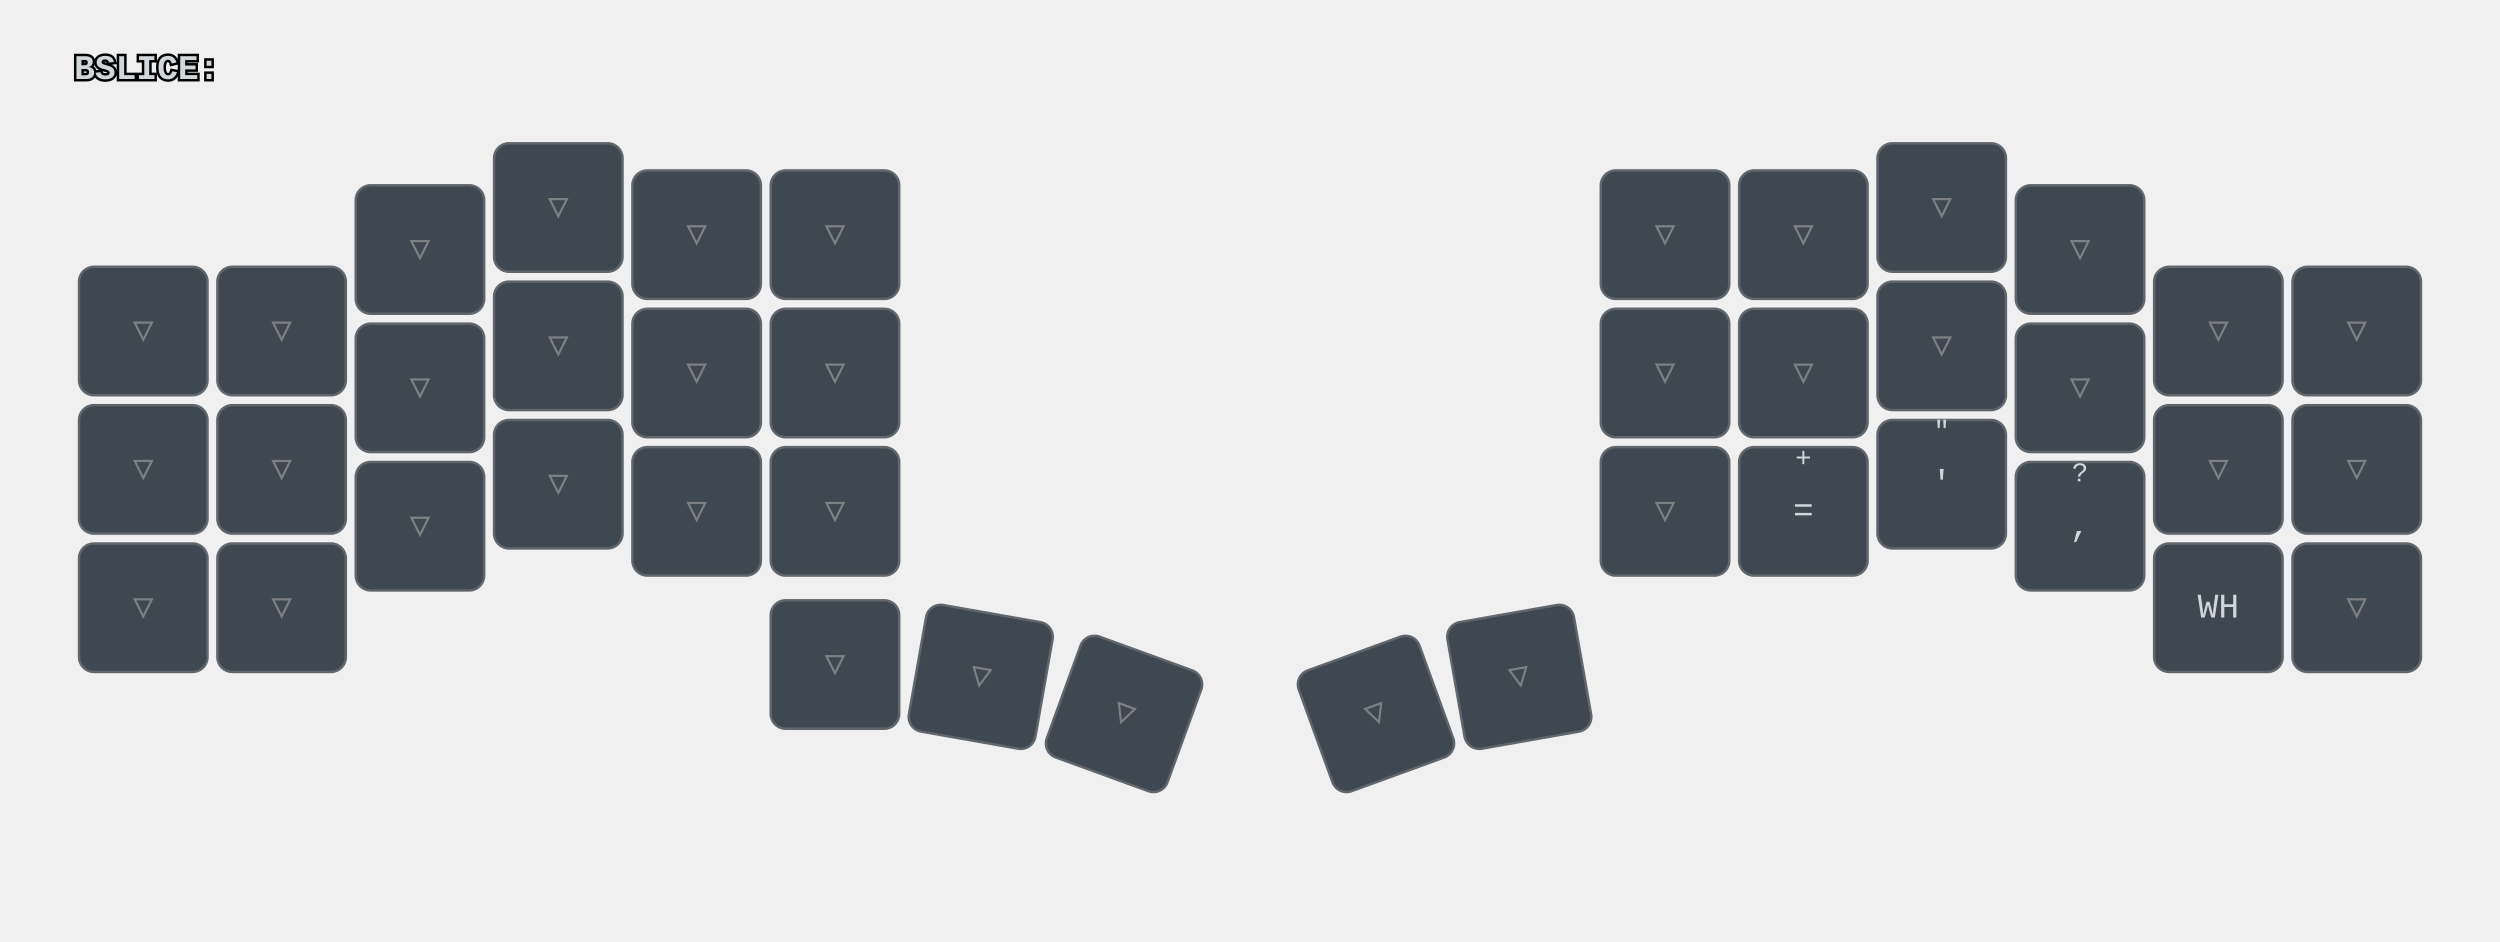
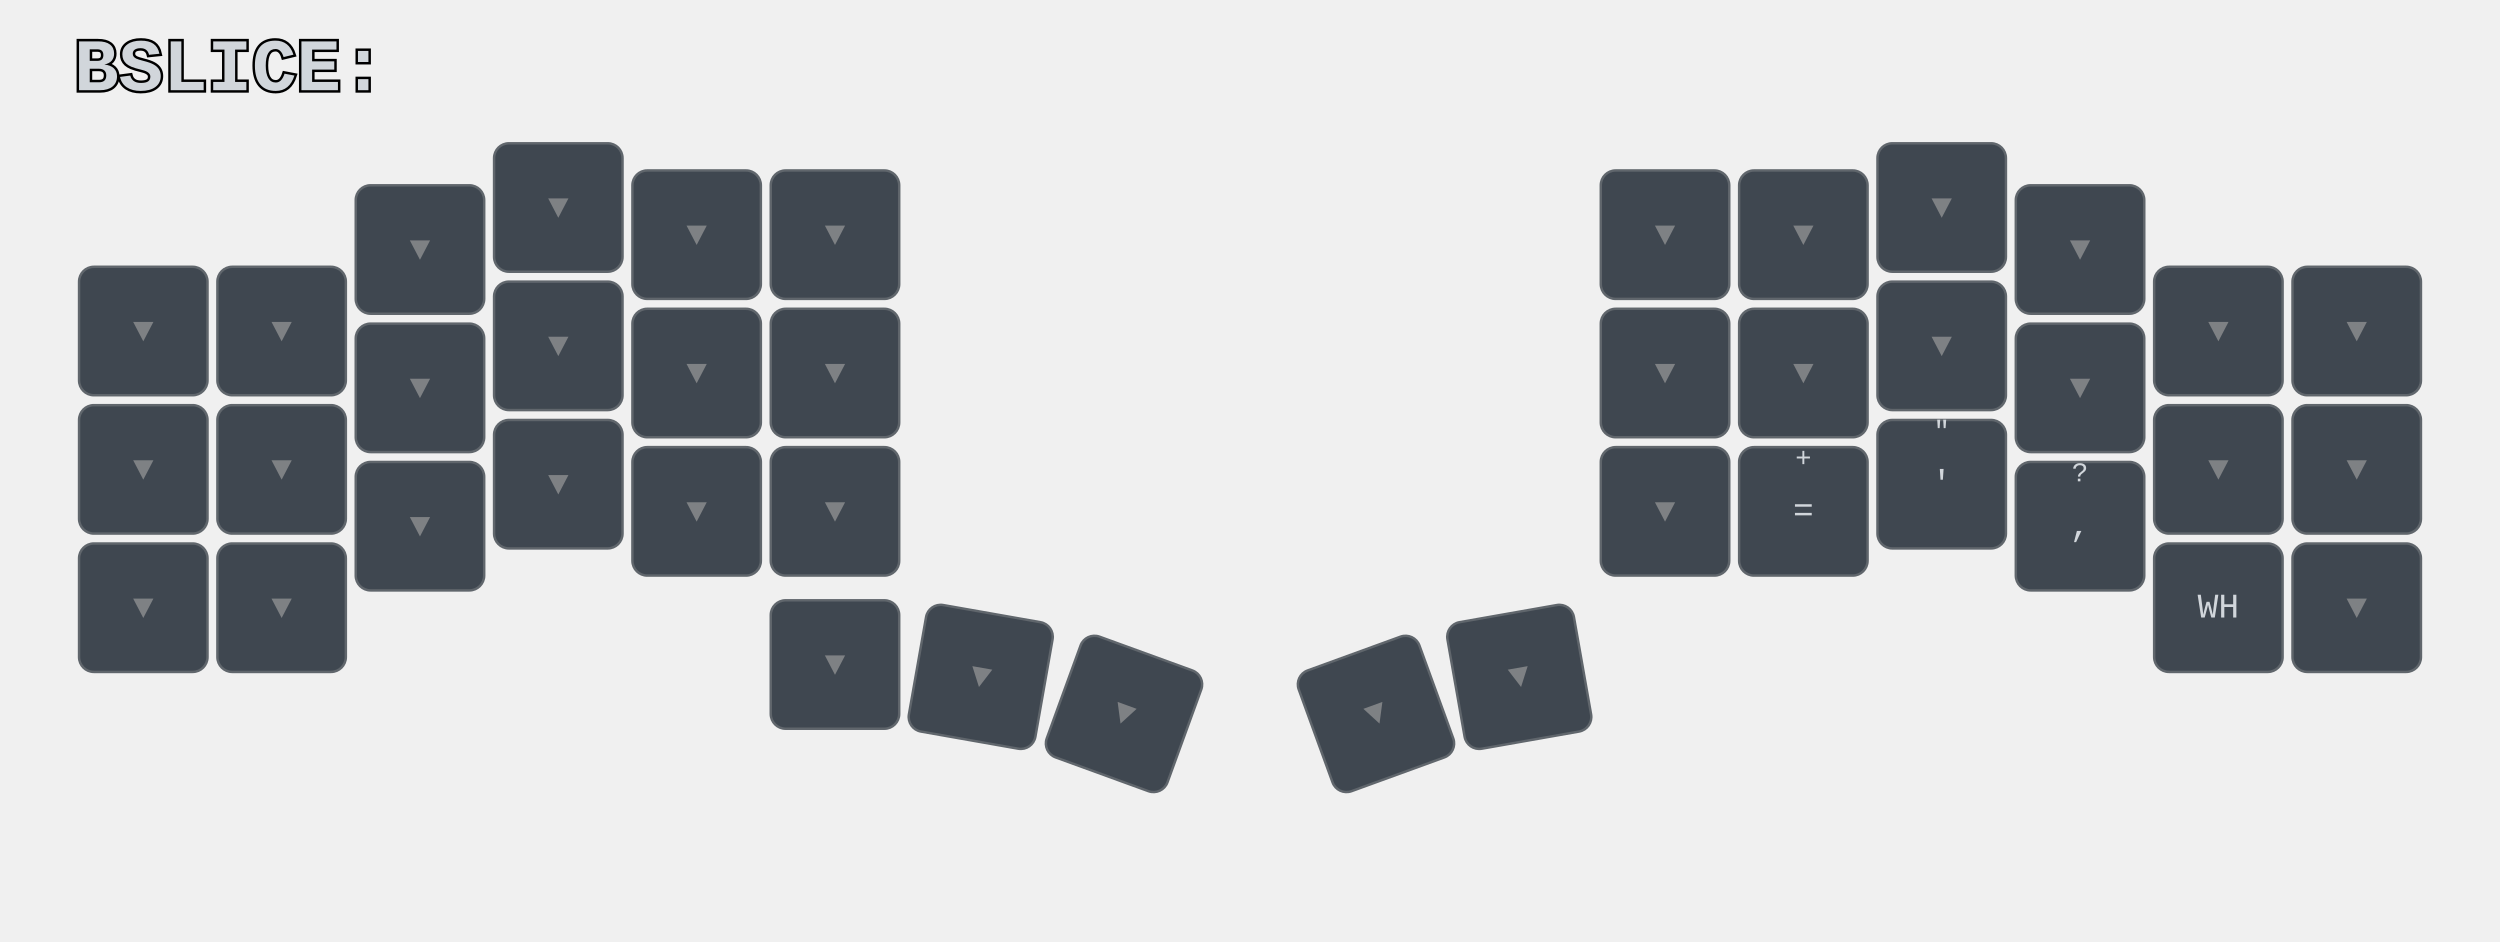
<svg xmlns="http://www.w3.org/2000/svg" width="1012" height="381" viewBox="0 0 1012 381" class="keymap">
  <defs>/* start glyphs */
<svg id="mdi:arrow-bottom-left">
      <svg id="mdi-arrow-bottom-left" viewBox="0 0 24 24">
        <path d="M19,6.41L17.59,5L7,15.59V9H5V19H15V17H8.41L19,6.41Z" />
      </svg>
    </svg>
    <svg id="mdi:arrow-bottom-right">
      <svg id="mdi-arrow-bottom-right" viewBox="0 0 24 24">
        <path d="M5,6.41L6.41,5L17,15.59V9H19V19H9V17H15.59L5,6.41Z" />
      </svg>
    </svg>
    <svg id="mdi:arrow-left">
      <svg id="mdi-arrow-left" viewBox="0 0 24 24">
        <path d="M20,11V13H8L13.5,18.5L12.08,19.92L4.16,12L12.08,4.08L13.5,5.5L8,11H20Z" />
      </svg>
    </svg>
    <svg id="mdi:arrow-right">
      <svg id="mdi-arrow-right" viewBox="0 0 24 24">
        <path d="M4,11V13H16L10.5,18.5L11.92,19.92L19.84,12L11.92,4.08L10.5,5.5L16,11H4Z" />
      </svg>
    </svg>
    <svg id="mdi:arrow-top-left">
      <svg id="mdi-arrow-top-left" viewBox="0 0 24 24">
        <path d="M19,17.59L17.59,19L7,8.41V15H5V5H15V7H8.41L19,17.59Z" />
      </svg>
    </svg>
    <svg id="mdi:arrow-top-right">
      <svg id="mdi-arrow-top-right" viewBox="0 0 24 24">
        <path d="M5,17.59L15.59,7H9V5H19V15H17V8.41L6.41,19L5,17.59Z" />
      </svg>
    </svg>
  </defs>/* end glyphs */
<style>/* inherit to force styles through use tags */
svg path {
    fill: inherit;
}

/* font and background color specifications */
svg.keymap {
-     font-family: SFMono-Regular,Consolas,Liberation Mono,Menlo,monospace;
+     font-family: Monaspace Krypton,Consolas,Liberation Mono,Menlo,monospace;
    font-size: 14px;
    font-kerning: normal;
    text-rendering: optimizeLegibility;
    fill: #24292e;
}

/* default key styling */
rect.key {
    fill: #f6f8fa;
    stroke: #c9cccf;
    stroke-width: 1;
}

/* default key side styling, only used is draw_key_sides is set */
rect.side {
    filter: brightness(90%);
}

/* color accent for combo boxes */
rect.combo, rect.combo-separate {
    fill: #cdf;
}

/* color accent for held keys */
rect.held, rect.combo.held {
    fill: #fdd;
}

/* color accent for ghost (optional) keys */
rect.ghost, rect.combo.ghost {
    stroke-dasharray: 4, 4;
    stroke-width: 2;
}

text {
    text-anchor: middle;
    dominant-baseline: middle;
}

/* styling for layer labels */
text.label {
+  font-size: 30px;
    font-weight: bold;
    text-anchor: start;
    stroke: white;
    stroke-width: 2;
    paint-order: stroke;
}

/* styling for combo tap, and key hold/shifted label text */
text.combo, text.hold, text.shifted {
    font-size: 11px;
}

text.hold {
    text-anchor: middle;
    dominant-baseline: auto;
}

text.shifted {
    text-anchor: middle;
    dominant-baseline: hanging;
}

/* styling for hold/shifted label text in combo box */
text.combo.hold, text.combo.shifted {
    font-size: 8px;
}

/* lighter symbol for transparent keys */
text.trans {
    fill: #7b7e81;
}

/* styling for combo dendrons */
path.combo {
    stroke-width: 1;
    stroke: gray;
    fill: none;
}

/* Start Tabler Icons Cleanup */
/* cannot use height/width with glyphs */
.icon-tabler &gt; path {
    fill: inherit;
    stroke: inherit;
    stroke-width: 2;
}
/* hide tabler's default box */
.icon-tabler &gt; path[stroke="none"][fill="none"] {
    visibility: hidden;
}
/* End Tabler Icons Cleanup */

svg.keymap { fill: #d1d6db; }
rect.key { fill: #3f4750; }
rect.key, rect.combo { stroke: #60666c; }
rect.combo, rect.combo-separate { fill: #1f3d7a; }
rect.held, rect.combo.held { fill: #854747; }
text.label, text.footer { stroke: black; }
text.trans { fill: #7e8184; }
path.combo { stroke: #7f7f7f; }
</style>
  <g transform="translate(30, 0)" class="layer-BSLICE">
    <text x="0" y="28" class="label" id="BSLICE">BSLICE:</text>
    <g transform="translate(0, 56)">
      <g transform="translate(28, 78)" class="key trans keypos-0">
        <rect rx="6" ry="6" x="-26" y="-26" width="52" height="52" class="key trans" />
-         <text x="0" y="0" class="key trans tap">▽</text>
+         <text x="0" y="0" class="key trans tap">▼</text>
      </g>
      <g transform="translate(84, 78)" class="key trans keypos-1">
        <rect rx="6" ry="6" x="-26" y="-26" width="52" height="52" class="key trans" />
-         <text x="0" y="0" class="key trans tap">▽</text>
+         <text x="0" y="0" class="key trans tap">▼</text>
      </g>
      <g transform="translate(140, 45)" class="key trans keypos-2">
        <rect rx="6" ry="6" x="-26" y="-26" width="52" height="52" class="key trans" />
-         <text x="0" y="0" class="key trans tap">▽</text>
+         <text x="0" y="0" class="key trans tap">▼</text>
      </g>
      <g transform="translate(196, 28)" class="key trans keypos-3">
        <rect rx="6" ry="6" x="-26" y="-26" width="52" height="52" class="key trans" />
-         <text x="0" y="0" class="key trans tap">▽</text>
+         <text x="0" y="0" class="key trans tap">▼</text>
      </g>
      <g transform="translate(252, 39)" class="key trans keypos-4">
        <rect rx="6" ry="6" x="-26" y="-26" width="52" height="52" class="key trans" />
-         <text x="0" y="0" class="key trans tap">▽</text>
+         <text x="0" y="0" class="key trans tap">▼</text>
      </g>
      <g transform="translate(308, 39)" class="key trans keypos-5">
        <rect rx="6" ry="6" x="-26" y="-26" width="52" height="52" class="key trans" />
-         <text x="0" y="0" class="key trans tap">▽</text>
+         <text x="0" y="0" class="key trans tap">▼</text>
      </g>
      <g transform="translate(644, 39)" class="key trans keypos-6">
        <rect rx="6" ry="6" x="-26" y="-26" width="52" height="52" class="key trans" />
-         <text x="0" y="0" class="key trans tap">▽</text>
+         <text x="0" y="0" class="key trans tap">▼</text>
      </g>
      <g transform="translate(700, 39)" class="key trans keypos-7">
        <rect rx="6" ry="6" x="-26" y="-26" width="52" height="52" class="key trans" />
-         <text x="0" y="0" class="key trans tap">▽</text>
+         <text x="0" y="0" class="key trans tap">▼</text>
      </g>
      <g transform="translate(756, 28)" class="key trans keypos-8">
        <rect rx="6" ry="6" x="-26" y="-26" width="52" height="52" class="key trans" />
-         <text x="0" y="0" class="key trans tap">▽</text>
+         <text x="0" y="0" class="key trans tap">▼</text>
      </g>
      <g transform="translate(812, 45)" class="key trans keypos-9">
        <rect rx="6" ry="6" x="-26" y="-26" width="52" height="52" class="key trans" />
-         <text x="0" y="0" class="key trans tap">▽</text>
+         <text x="0" y="0" class="key trans tap">▼</text>
      </g>
      <g transform="translate(868, 78)" class="key trans keypos-10">
        <rect rx="6" ry="6" x="-26" y="-26" width="52" height="52" class="key trans" />
-         <text x="0" y="0" class="key trans tap">▽</text>
+         <text x="0" y="0" class="key trans tap">▼</text>
      </g>
      <g transform="translate(924, 78)" class="key trans keypos-11">
        <rect rx="6" ry="6" x="-26" y="-26" width="52" height="52" class="key trans" />
-         <text x="0" y="0" class="key trans tap">▽</text>
+         <text x="0" y="0" class="key trans tap">▼</text>
      </g>
      <g transform="translate(28, 134)" class="key trans keypos-12">
        <rect rx="6" ry="6" x="-26" y="-26" width="52" height="52" class="key trans" />
-         <text x="0" y="0" class="key trans tap">▽</text>
+         <text x="0" y="0" class="key trans tap">▼</text>
      </g>
      <g transform="translate(84, 134)" class="key trans keypos-13">
        <rect rx="6" ry="6" x="-26" y="-26" width="52" height="52" class="key trans" />
-         <text x="0" y="0" class="key trans tap">▽</text>
+         <text x="0" y="0" class="key trans tap">▼</text>
      </g>
      <g transform="translate(140, 101)" class="key trans keypos-14">
        <rect rx="6" ry="6" x="-26" y="-26" width="52" height="52" class="key trans" />
-         <text x="0" y="0" class="key trans tap">▽</text>
+         <text x="0" y="0" class="key trans tap">▼</text>
      </g>
      <g transform="translate(196, 84)" class="key trans keypos-15">
        <rect rx="6" ry="6" x="-26" y="-26" width="52" height="52" class="key trans" />
-         <text x="0" y="0" class="key trans tap">▽</text>
+         <text x="0" y="0" class="key trans tap">▼</text>
      </g>
      <g transform="translate(252, 95)" class="key trans keypos-16">
        <rect rx="6" ry="6" x="-26" y="-26" width="52" height="52" class="key trans" />
-         <text x="0" y="0" class="key trans tap">▽</text>
+         <text x="0" y="0" class="key trans tap">▼</text>
      </g>
      <g transform="translate(308, 95)" class="key trans keypos-17">
        <rect rx="6" ry="6" x="-26" y="-26" width="52" height="52" class="key trans" />
-         <text x="0" y="0" class="key trans tap">▽</text>
+         <text x="0" y="0" class="key trans tap">▼</text>
      </g>
      <g transform="translate(644, 95)" class="key trans keypos-18">
        <rect rx="6" ry="6" x="-26" y="-26" width="52" height="52" class="key trans" />
-         <text x="0" y="0" class="key trans tap">▽</text>
+         <text x="0" y="0" class="key trans tap">▼</text>
      </g>
      <g transform="translate(700, 95)" class="key trans keypos-19">
        <rect rx="6" ry="6" x="-26" y="-26" width="52" height="52" class="key trans" />
-         <text x="0" y="0" class="key trans tap">▽</text>
+         <text x="0" y="0" class="key trans tap">▼</text>
      </g>
      <g transform="translate(756, 84)" class="key trans keypos-20">
        <rect rx="6" ry="6" x="-26" y="-26" width="52" height="52" class="key trans" />
-         <text x="0" y="0" class="key trans tap">▽</text>
+         <text x="0" y="0" class="key trans tap">▼</text>
      </g>
      <g transform="translate(812, 101)" class="key trans keypos-21">
        <rect rx="6" ry="6" x="-26" y="-26" width="52" height="52" class="key trans" />
-         <text x="0" y="0" class="key trans tap">▽</text>
+         <text x="0" y="0" class="key trans tap">▼</text>
      </g>
      <g transform="translate(868, 134)" class="key trans keypos-22">
        <rect rx="6" ry="6" x="-26" y="-26" width="52" height="52" class="key trans" />
-         <text x="0" y="0" class="key trans tap">▽</text>
+         <text x="0" y="0" class="key trans tap">▼</text>
      </g>
      <g transform="translate(924, 134)" class="key trans keypos-23">
        <rect rx="6" ry="6" x="-26" y="-26" width="52" height="52" class="key trans" />
-         <text x="0" y="0" class="key trans tap">▽</text>
+         <text x="0" y="0" class="key trans tap">▼</text>
      </g>
      <g transform="translate(28, 190)" class="key trans keypos-24">
        <rect rx="6" ry="6" x="-26" y="-26" width="52" height="52" class="key trans" />
-         <text x="0" y="0" class="key trans tap">▽</text>
+         <text x="0" y="0" class="key trans tap">▼</text>
      </g>
      <g transform="translate(84, 190)" class="key trans keypos-25">
        <rect rx="6" ry="6" x="-26" y="-26" width="52" height="52" class="key trans" />
-         <text x="0" y="0" class="key trans tap">▽</text>
+         <text x="0" y="0" class="key trans tap">▼</text>
      </g>
      <g transform="translate(140, 157)" class="key trans keypos-26">
        <rect rx="6" ry="6" x="-26" y="-26" width="52" height="52" class="key trans" />
-         <text x="0" y="0" class="key trans tap">▽</text>
+         <text x="0" y="0" class="key trans tap">▼</text>
      </g>
      <g transform="translate(196, 140)" class="key trans keypos-27">
        <rect rx="6" ry="6" x="-26" y="-26" width="52" height="52" class="key trans" />
-         <text x="0" y="0" class="key trans tap">▽</text>
+         <text x="0" y="0" class="key trans tap">▼</text>
      </g>
      <g transform="translate(252, 151)" class="key trans keypos-28">
        <rect rx="6" ry="6" x="-26" y="-26" width="52" height="52" class="key trans" />
-         <text x="0" y="0" class="key trans tap">▽</text>
+         <text x="0" y="0" class="key trans tap">▼</text>
      </g>
      <g transform="translate(308, 151)" class="key trans keypos-29">
        <rect rx="6" ry="6" x="-26" y="-26" width="52" height="52" class="key trans" />
-         <text x="0" y="0" class="key trans tap">▽</text>
+         <text x="0" y="0" class="key trans tap">▼</text>
      </g>
      <g transform="translate(644, 151)" class="key trans keypos-30">
        <rect rx="6" ry="6" x="-26" y="-26" width="52" height="52" class="key trans" />
-         <text x="0" y="0" class="key trans tap">▽</text>
+         <text x="0" y="0" class="key trans tap">▼</text>
      </g>
      <g transform="translate(700, 151)" class="key keypos-31">
        <rect rx="6" ry="6" x="-26" y="-26" width="52" height="52" class="key" />
        <text x="0" y="0" class="key tap">=</text>
        <text x="0" y="-24" class="key shifted">+</text>
      </g>
      <g transform="translate(756, 140)" class="key keypos-32">
        <rect rx="6" ry="6" x="-26" y="-26" width="52" height="52" class="key" />
        <text x="0" y="0" class="key tap">'</text>
        <text x="0" y="-24" class="key shifted">"</text>
      </g>
      <g transform="translate(812, 157)" class="key keypos-33">
        <rect rx="6" ry="6" x="-26" y="-26" width="52" height="52" class="key" />
        <text x="0" y="0" class="key tap">,</text>
        <text x="0" y="-24" class="key shifted">?</text>
      </g>
      <g transform="translate(868, 190)" class="key keypos-34">
        <rect rx="6" ry="6" x="-26" y="-26" width="52" height="52" class="key" />
        <text x="0" y="0" class="key tap"> WH</text>
      </g>
      <g transform="translate(924, 190)" class="key trans keypos-35">
        <rect rx="6" ry="6" x="-26" y="-26" width="52" height="52" class="key trans" />
-         <text x="0" y="0" class="key trans tap">▽</text>
+         <text x="0" y="0" class="key trans tap">▼</text>
      </g>
      <g transform="translate(308, 213)" class="key trans keypos-36">
        <rect rx="6" ry="6" x="-26" y="-26" width="52" height="52" class="key trans" />
-         <text x="0" y="0" class="key trans tap">▽</text>
+         <text x="0" y="0" class="key trans tap">▼</text>
      </g>
      <g transform="translate(367, 218) rotate(10.0)" class="key trans keypos-37">
        <rect rx="6" ry="6" x="-26" y="-26" width="52" height="52" class="key trans" />
-         <text x="0" y="0" class="key trans tap">▽</text>
+         <text x="0" y="0" class="key trans tap">▼</text>
      </g>
      <g transform="translate(425, 233) rotate(20.0)" class="key trans keypos-38">
        <rect rx="6" ry="6" x="-26" y="-26" width="52" height="52" class="key trans" />
-         <text x="0" y="0" class="key trans tap">▽</text>
+         <text x="0" y="0" class="key trans tap">▼</text>
      </g>
      <g transform="translate(527, 233) rotate(-20.0)" class="key trans keypos-39">
        <rect rx="6" ry="6" x="-26" y="-26" width="52" height="52" class="key trans" />
-         <text x="0" y="0" class="key trans tap">▽</text>
+         <text x="0" y="0" class="key trans tap">▼</text>
      </g>
      <g transform="translate(585, 218) rotate(-10.0)" class="key trans keypos-40">
        <rect rx="6" ry="6" x="-26" y="-26" width="52" height="52" class="key trans" />
-         <text x="0" y="0" class="key trans tap">▽</text>
+         <text x="0" y="0" class="key trans tap">▼</text>
      </g>
    </g>
  </g>
</svg>
